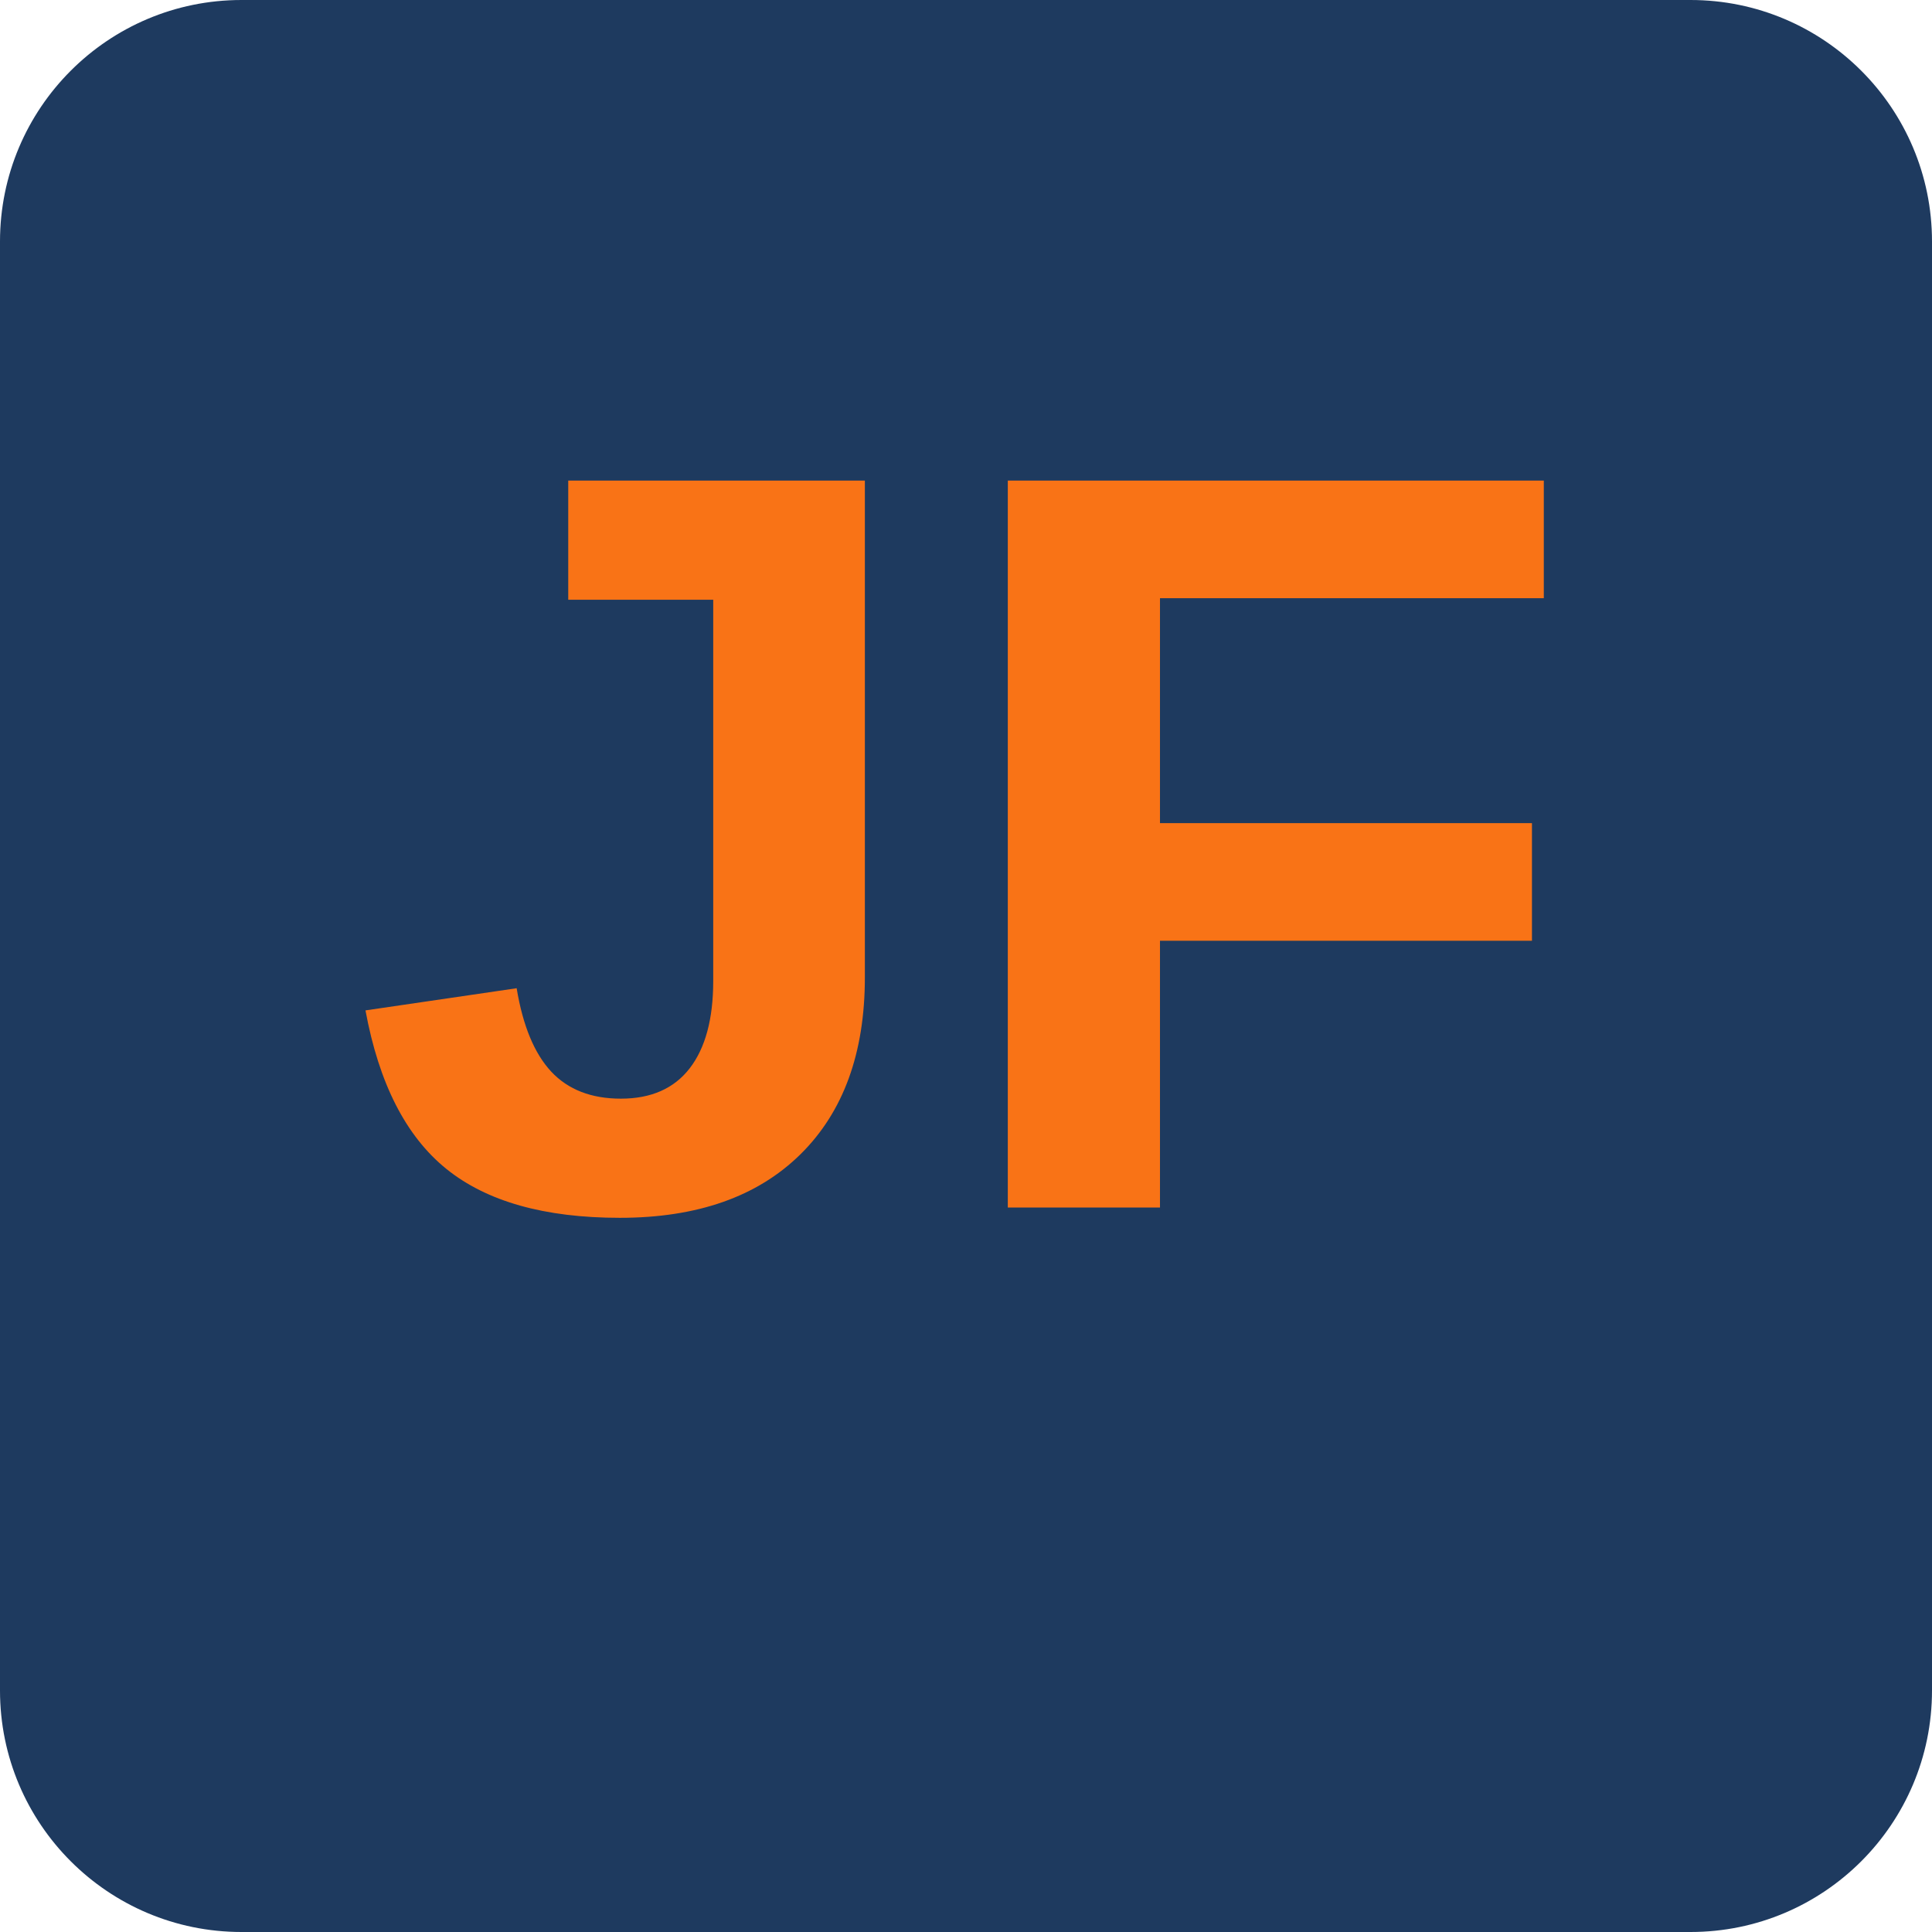
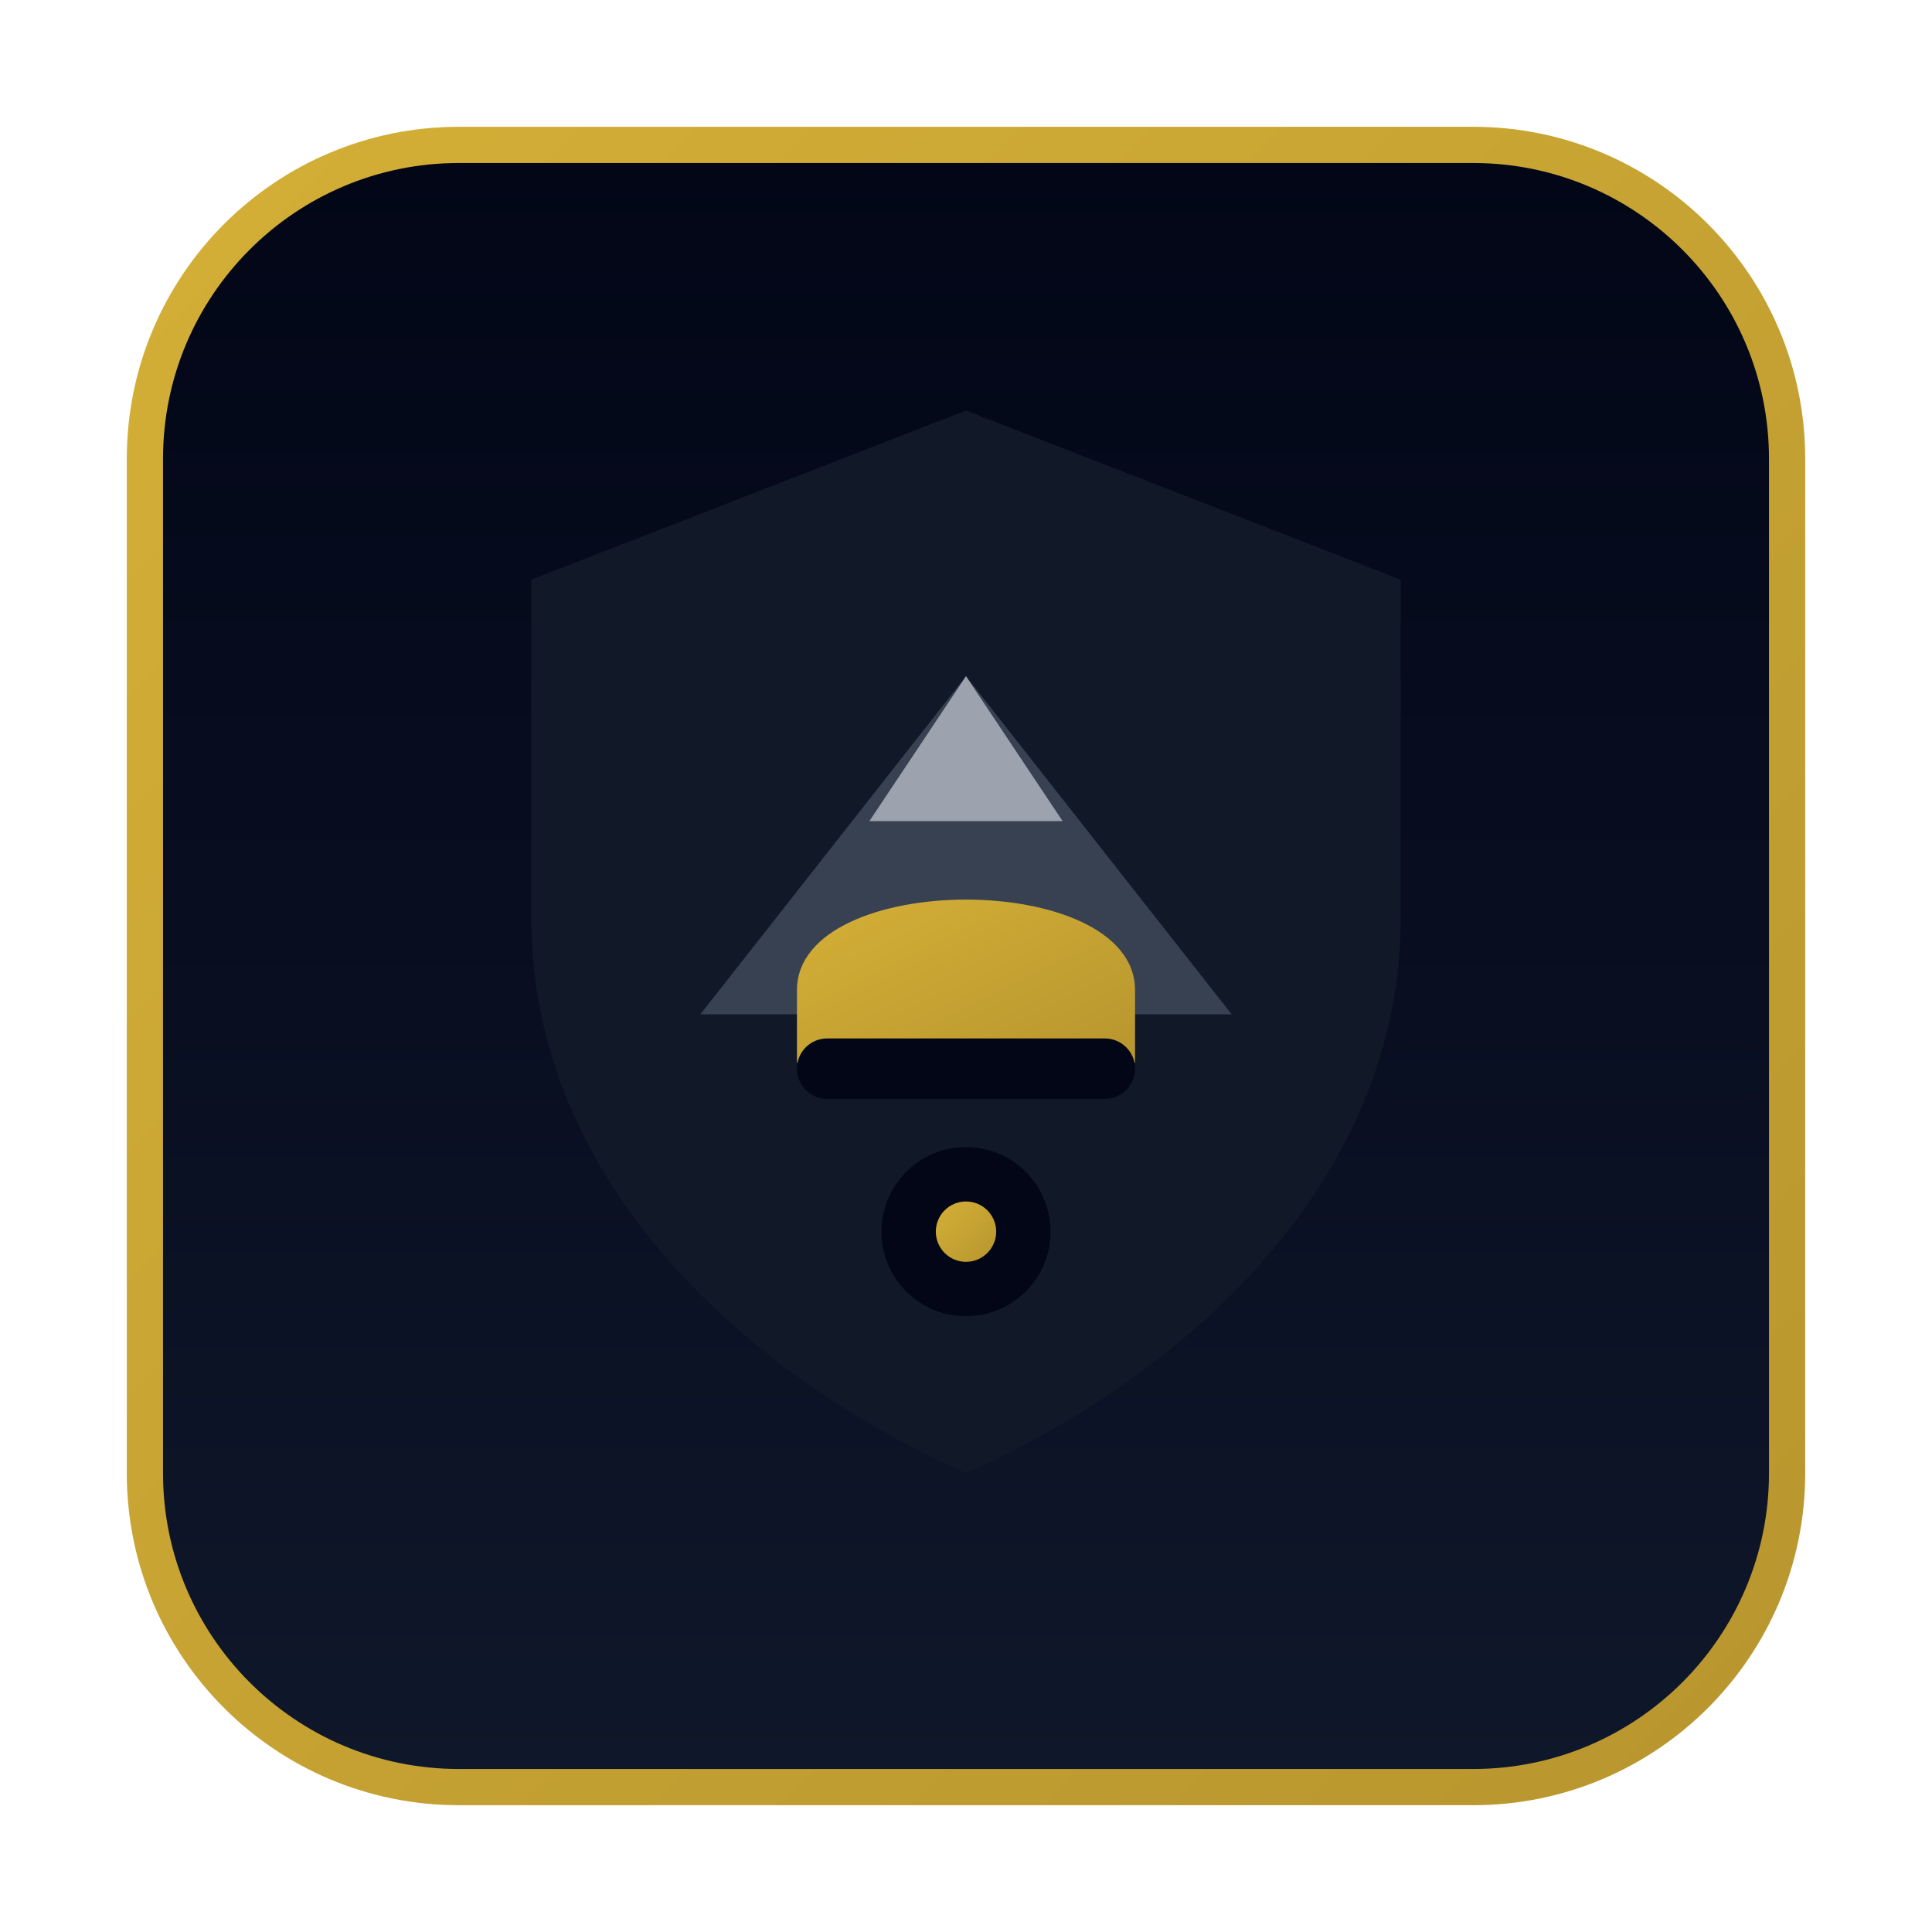
- <svg xmlns="http://www.w3.org/2000/svg" viewBox="0 0 512 512">
-   <rect width="512" height="512" rx="64" fill="#1e3a5f" />
-   <text x="256" y="320" font-family="Arial, sans-serif" font-size="280" font-weight="bold" fill="#f97316" text-anchor="middle">JF</text>
+ <svg xmlns="http://www.w3.org/2000/svg" viewBox="0 0 160 160" role="img" aria-label="Jefes Enfrente">
+   <defs>
+     <linearGradient id="bg" x1="0" y1="0" x2="0" y2="1">
+       <stop offset="0%" stop-color="#020617" />
+       <stop offset="100%" stop-color="#0F172A" />
+     </linearGradient>
+     <linearGradient id="accent" x1="0" y1="0" x2="1" y2="1">
+       <stop offset="0%" stop-color="#D4AF37" />
+       <stop offset="100%" stop-color="#B8962E" />
+     </linearGradient>
+   </defs>
+   <rect x="12" y="12" width="136" height="136" rx="26" fill="url(#bg)" stroke="url(#accent)" stroke-width="3" />
+   <path d="M80 34            L116 48            V76            C116 98 98 114 80 122            C62 114 44 98 44 76            V48            L80 34Z" fill="#111827" />
+   <path d="M58 84            L80 56            L102 84            Z" fill="#374151" />
+   <path d="M80 56            L88 68            H72            Z" fill="#9CA3AF" />
+   <path d="M66 82            C66 72 94 72 94 82            V88            H66            V82Z" fill="url(#accent)" />
+   <rect x="66" y="86" width="28" height="5" rx="2.5" fill="#020617" />
+   <circle cx="80" cy="102" r="7" fill="#020617" />
+   <circle cx="80" cy="102" r="2.5" fill="url(#accent)" />
</svg>
